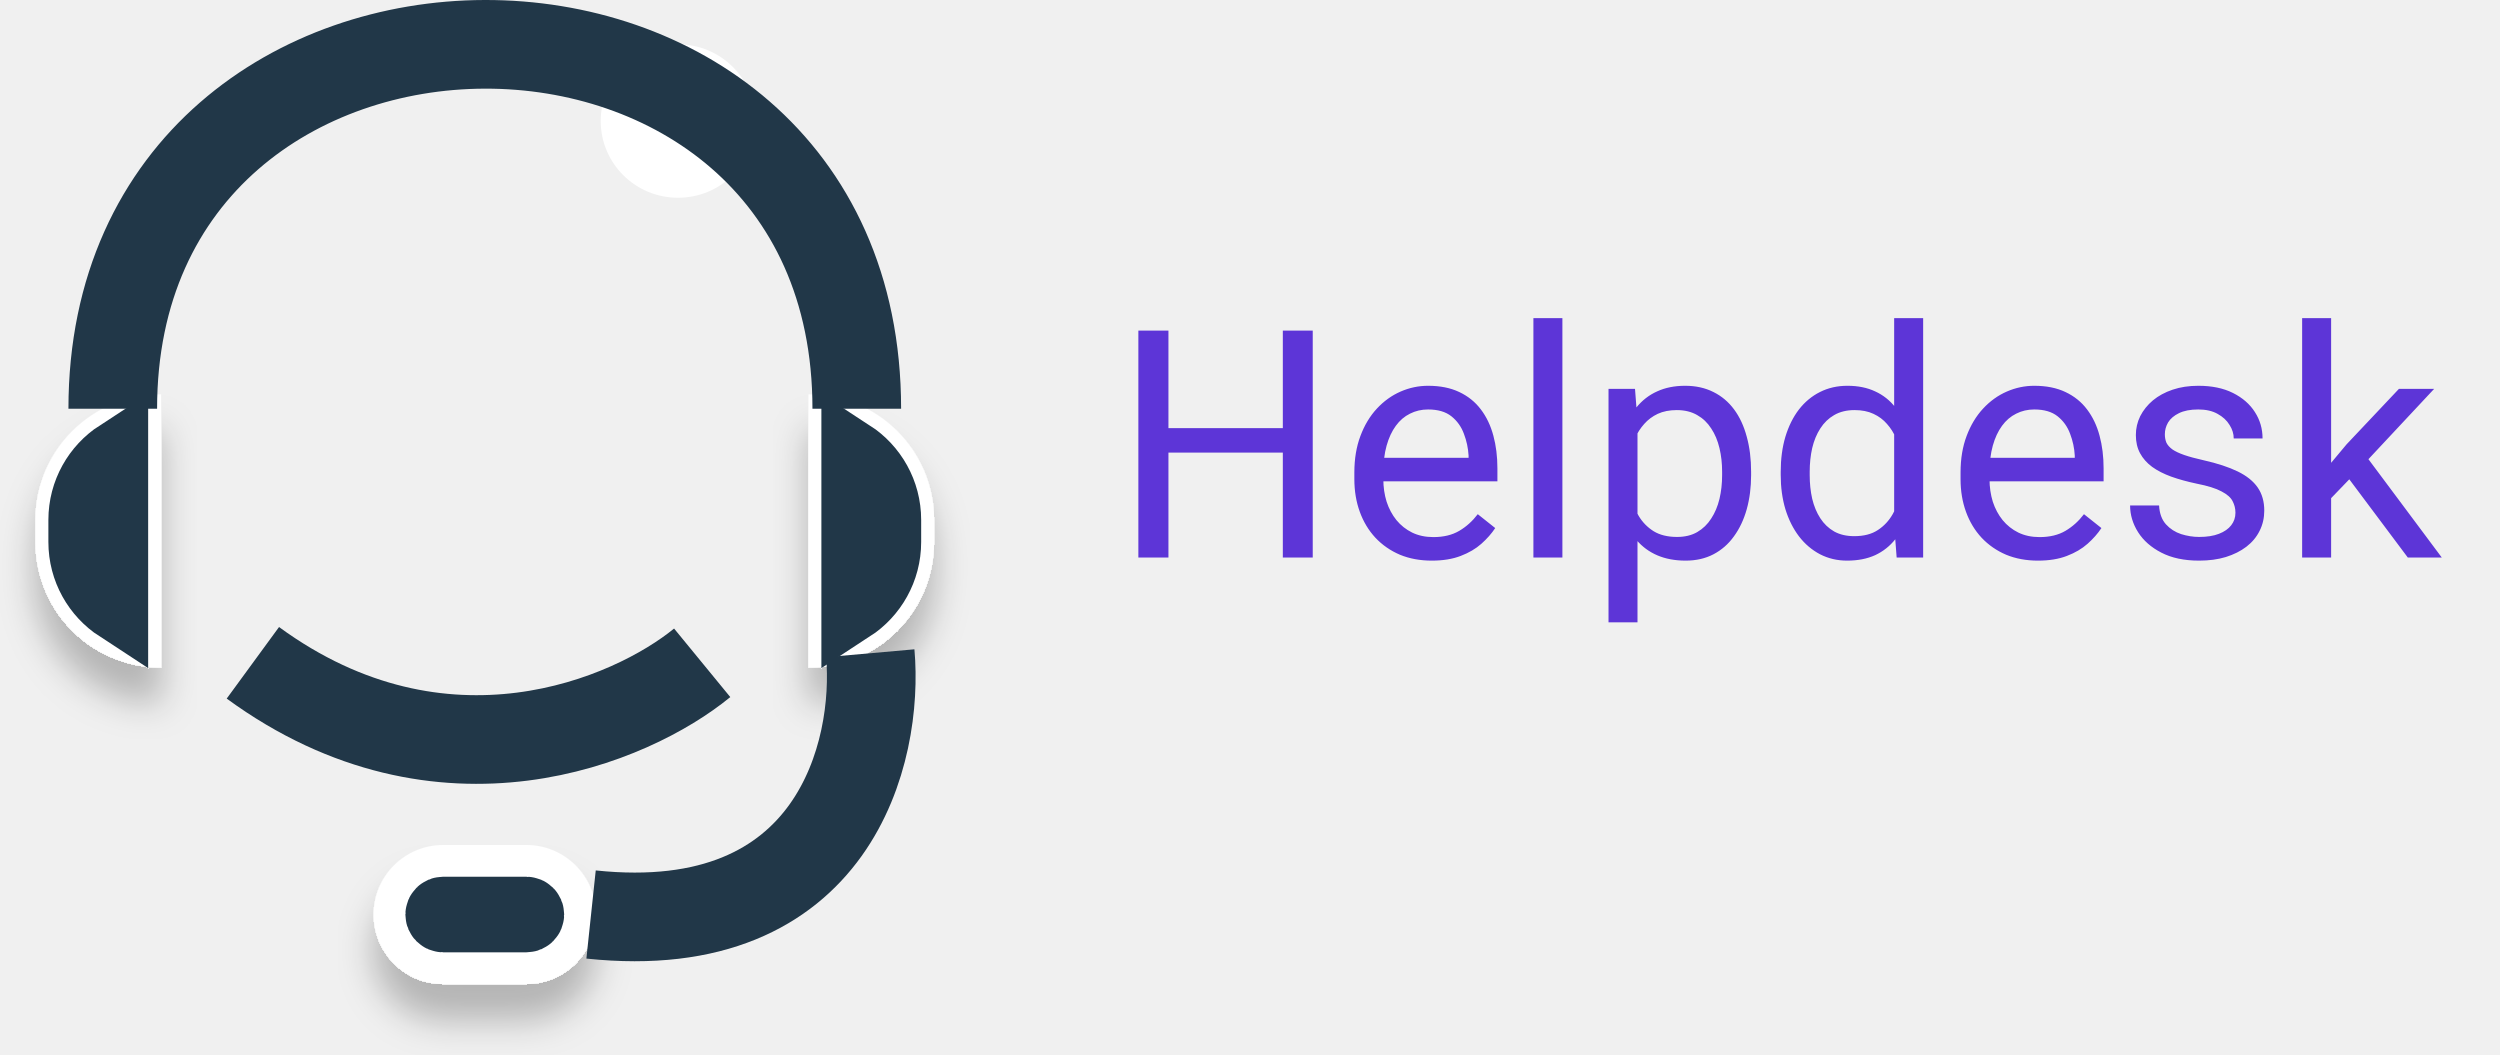
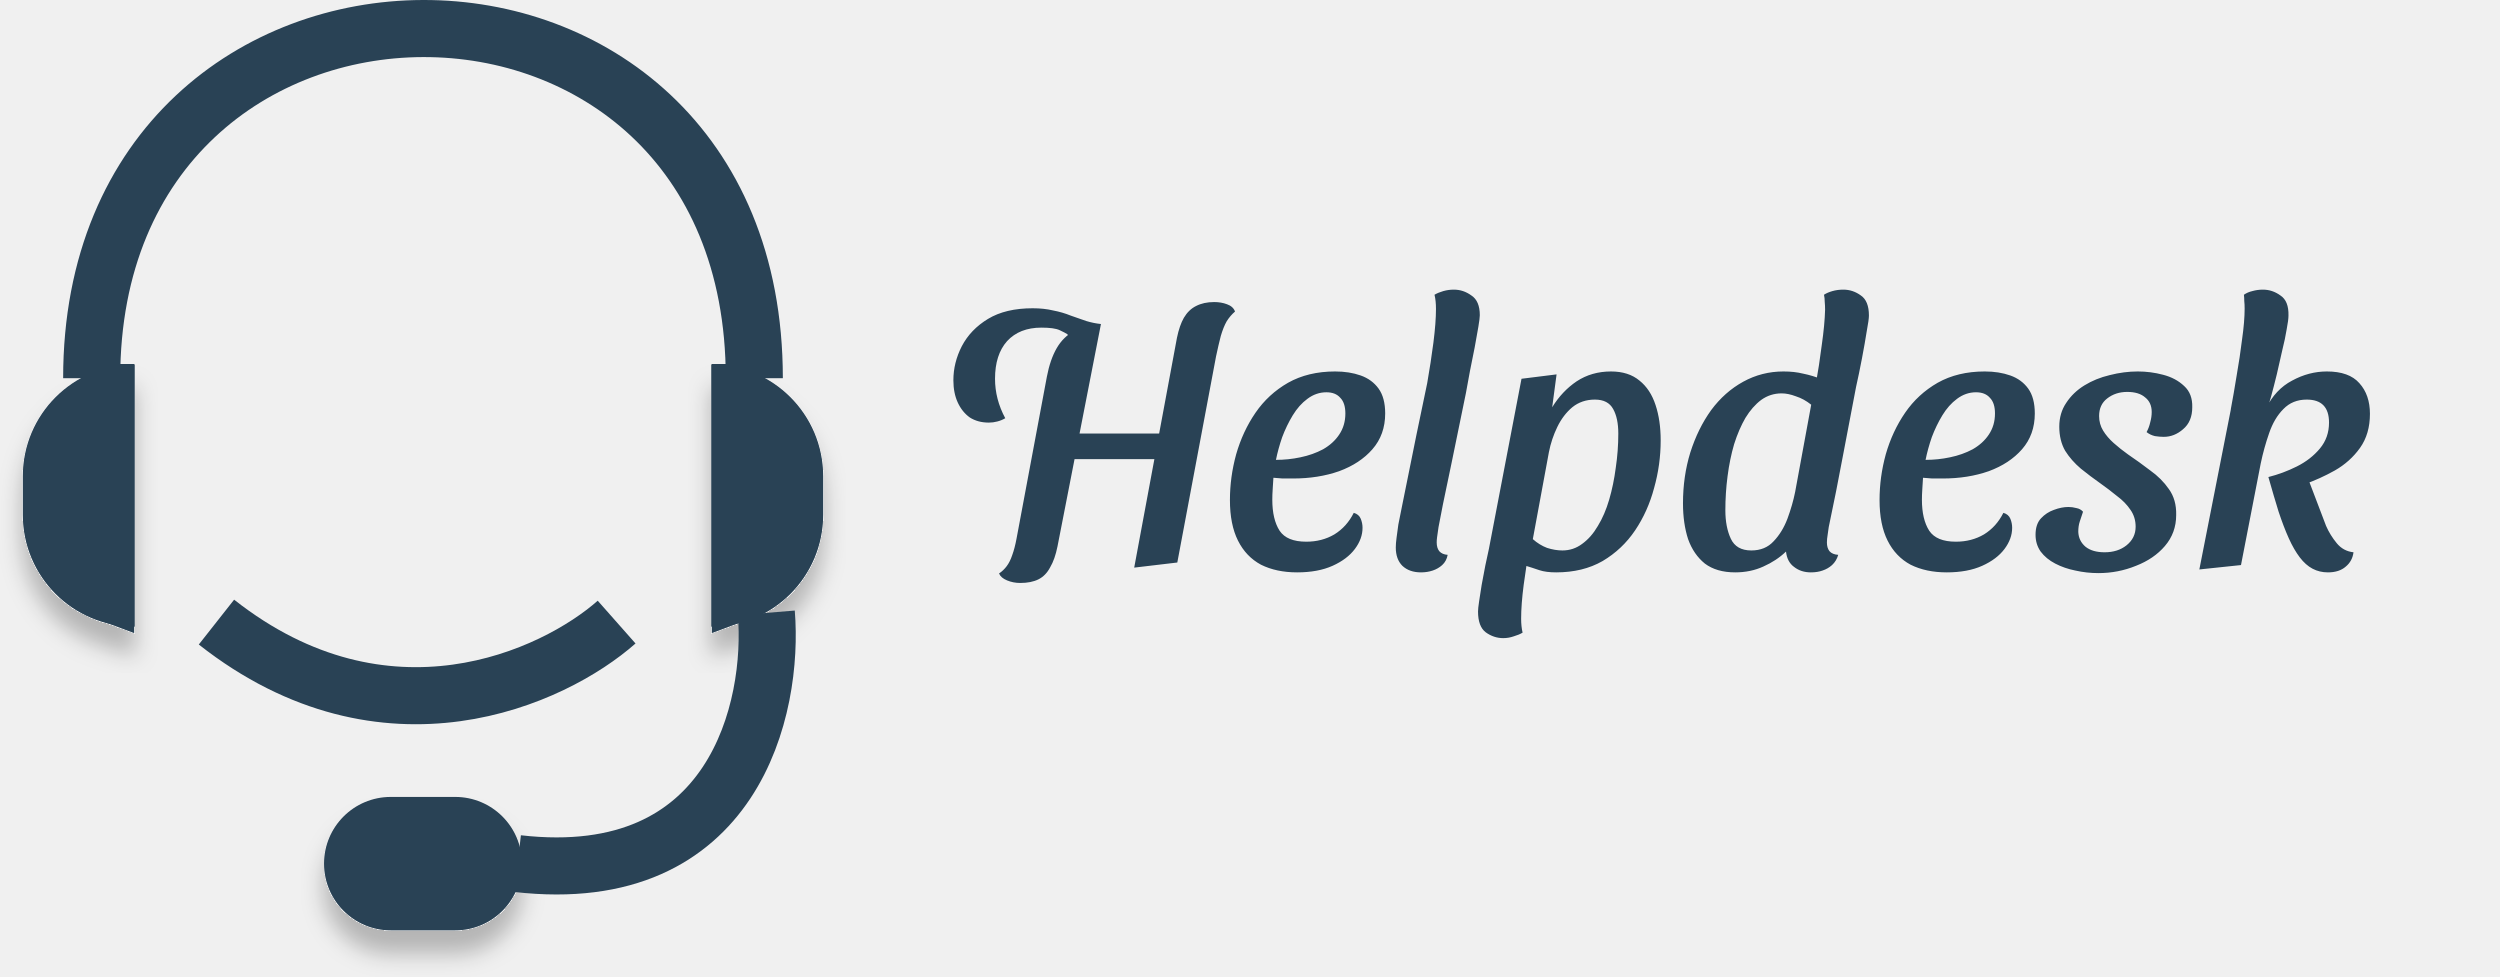
- <svg xmlns="http://www.w3.org/2000/svg" width="282" height="119" viewBox="0 0 282 119" fill="none">
-   <path d="M145.124 48.297V51.057H131.273V48.297H145.124ZM131.8 37.293V62.887H128.408V37.293H131.8ZM148.077 37.293V62.887H144.702V37.293H148.077ZM161.507 63.239C160.183 63.239 158.982 63.016 157.904 62.571C156.837 62.114 155.917 61.475 155.144 60.654C154.382 59.834 153.796 58.862 153.386 57.737C152.976 56.612 152.771 55.381 152.771 54.045V53.307C152.771 51.76 152.999 50.383 153.456 49.176C153.913 47.957 154.534 46.926 155.32 46.082C156.105 45.239 156.995 44.6 157.992 44.166C158.988 43.733 160.019 43.516 161.085 43.516C162.445 43.516 163.617 43.75 164.601 44.219C165.597 44.688 166.411 45.344 167.044 46.188C167.677 47.02 168.146 48.004 168.451 49.141C168.755 50.266 168.908 51.496 168.908 52.832V54.291H154.704V51.637H165.656V51.391C165.609 50.547 165.433 49.727 165.128 48.93C164.835 48.133 164.367 47.477 163.722 46.961C163.077 46.446 162.199 46.188 161.085 46.188C160.347 46.188 159.667 46.346 159.046 46.662C158.425 46.967 157.892 47.424 157.447 48.033C157.001 48.643 156.656 49.387 156.409 50.266C156.163 51.145 156.04 52.158 156.04 53.307V54.045C156.04 54.947 156.163 55.797 156.409 56.594C156.667 57.379 157.036 58.071 157.517 58.668C158.009 59.266 158.601 59.735 159.292 60.075C159.995 60.414 160.792 60.584 161.683 60.584C162.831 60.584 163.804 60.35 164.601 59.881C165.398 59.412 166.095 58.785 166.693 58L168.661 59.565C168.251 60.186 167.73 60.778 167.097 61.34C166.464 61.903 165.685 62.36 164.759 62.711C163.845 63.063 162.761 63.239 161.507 63.239ZM176.238 35.887V62.887H172.968V35.887H176.238ZM184.71 47.524V70.2H181.441V43.867H184.429L184.71 47.524ZM197.525 53.219V53.588C197.525 54.971 197.361 56.254 197.033 57.438C196.704 58.61 196.224 59.629 195.591 60.496C194.97 61.364 194.202 62.037 193.288 62.518C192.374 62.998 191.326 63.239 190.142 63.239C188.935 63.239 187.868 63.039 186.943 62.641C186.017 62.242 185.232 61.662 184.587 60.901C183.943 60.139 183.427 59.225 183.04 58.158C182.665 57.092 182.408 55.891 182.267 54.555V52.586C182.408 51.18 182.671 49.92 183.058 48.807C183.445 47.694 183.954 46.744 184.587 45.959C185.232 45.162 186.011 44.559 186.925 44.149C187.839 43.727 188.894 43.516 190.089 43.516C191.284 43.516 192.345 43.75 193.271 44.219C194.197 44.676 194.976 45.332 195.609 46.188C196.242 47.043 196.716 48.069 197.033 49.264C197.361 50.447 197.525 51.766 197.525 53.219ZM194.255 53.588V53.219C194.255 52.27 194.156 51.379 193.956 50.547C193.757 49.703 193.447 48.965 193.025 48.332C192.615 47.688 192.087 47.184 191.443 46.821C190.798 46.446 190.031 46.258 189.14 46.258C188.32 46.258 187.605 46.399 186.995 46.68C186.398 46.961 185.888 47.342 185.466 47.822C185.044 48.291 184.699 48.83 184.429 49.44C184.171 50.037 183.978 50.658 183.849 51.303V55.856C184.083 56.676 184.411 57.45 184.833 58.176C185.255 58.891 185.818 59.471 186.521 59.916C187.224 60.35 188.109 60.567 189.175 60.567C190.054 60.567 190.81 60.385 191.443 60.022C192.087 59.647 192.615 59.137 193.025 58.492C193.447 57.848 193.757 57.11 193.956 56.278C194.156 55.434 194.255 54.537 194.255 53.588ZM213.661 59.196V35.887H216.931V62.887H213.943L213.661 59.196ZM200.865 53.588V53.219C200.865 51.766 201.04 50.447 201.392 49.264C201.755 48.069 202.265 47.043 202.921 46.188C203.589 45.332 204.38 44.676 205.294 44.219C206.22 43.75 207.251 43.516 208.388 43.516C209.583 43.516 210.626 43.727 211.517 44.149C212.419 44.559 213.181 45.162 213.802 45.959C214.435 46.744 214.933 47.694 215.296 48.807C215.659 49.92 215.911 51.18 216.052 52.586V54.203C215.923 55.598 215.671 56.852 215.296 57.965C214.933 59.078 214.435 60.028 213.802 60.813C213.181 61.598 212.419 62.201 211.517 62.623C210.615 63.033 209.56 63.239 208.353 63.239C207.24 63.239 206.22 62.998 205.294 62.518C204.38 62.037 203.589 61.364 202.921 60.496C202.265 59.629 201.755 58.61 201.392 57.438C201.04 56.254 200.865 54.971 200.865 53.588ZM204.134 53.219V53.588C204.134 54.537 204.228 55.428 204.415 56.26C204.615 57.092 204.919 57.825 205.329 58.457C205.74 59.09 206.261 59.588 206.894 59.951C207.527 60.303 208.283 60.479 209.161 60.479C210.24 60.479 211.124 60.25 211.816 59.793C212.519 59.336 213.081 58.733 213.503 57.983C213.925 57.233 214.253 56.418 214.488 55.539V51.303C214.347 50.658 214.142 50.037 213.872 49.44C213.615 48.83 213.275 48.291 212.853 47.822C212.443 47.342 211.933 46.961 211.324 46.68C210.726 46.399 210.017 46.258 209.197 46.258C208.306 46.258 207.538 46.446 206.894 46.821C206.261 47.184 205.74 47.688 205.329 48.332C204.919 48.965 204.615 49.703 204.415 50.547C204.228 51.379 204.134 52.27 204.134 53.219ZM229.886 63.239C228.562 63.239 227.361 63.016 226.283 62.571C225.216 62.114 224.296 61.475 223.523 60.654C222.761 59.834 222.175 58.862 221.765 57.737C221.355 56.612 221.15 55.381 221.15 54.045V53.307C221.15 51.76 221.378 50.383 221.835 49.176C222.292 47.957 222.913 46.926 223.699 46.082C224.484 45.239 225.374 44.6 226.37 44.166C227.367 43.733 228.398 43.516 229.464 43.516C230.824 43.516 231.995 43.75 232.98 44.219C233.976 44.688 234.79 45.344 235.423 46.188C236.056 47.02 236.525 48.004 236.829 49.141C237.134 50.266 237.286 51.496 237.286 52.832V54.291H223.083V51.637H234.034V51.391C233.988 50.547 233.812 49.727 233.507 48.93C233.214 48.133 232.745 47.477 232.101 46.961C231.456 46.446 230.577 46.188 229.464 46.188C228.726 46.188 228.046 46.346 227.425 46.662C226.804 46.967 226.271 47.424 225.826 48.033C225.38 48.643 225.034 49.387 224.788 50.266C224.542 51.145 224.419 52.158 224.419 53.307V54.045C224.419 54.947 224.542 55.797 224.788 56.594C225.046 57.379 225.415 58.071 225.896 58.668C226.388 59.266 226.98 59.735 227.671 60.075C228.374 60.414 229.171 60.584 230.062 60.584C231.21 60.584 232.183 60.35 232.98 59.881C233.777 59.412 234.474 58.785 235.072 58L237.04 59.565C236.63 60.186 236.109 60.778 235.476 61.34C234.843 61.903 234.064 62.36 233.138 62.711C232.224 63.063 231.14 63.239 229.886 63.239ZM252.158 57.842C252.158 57.373 252.052 56.94 251.841 56.541C251.642 56.131 251.226 55.762 250.593 55.434C249.972 55.094 249.034 54.801 247.781 54.555C246.726 54.332 245.771 54.069 244.915 53.764C244.072 53.459 243.351 53.09 242.753 52.657C242.167 52.223 241.716 51.713 241.4 51.127C241.083 50.541 240.925 49.856 240.925 49.071C240.925 48.321 241.089 47.612 241.417 46.944C241.757 46.276 242.232 45.684 242.841 45.168C243.462 44.653 244.206 44.248 245.074 43.955C245.941 43.662 246.908 43.516 247.974 43.516C249.497 43.516 250.798 43.785 251.876 44.325C252.954 44.864 253.781 45.584 254.355 46.487C254.929 47.377 255.216 48.367 255.216 49.457H251.964C251.964 48.93 251.806 48.42 251.49 47.928C251.185 47.424 250.734 47.008 250.136 46.68C249.55 46.352 248.829 46.188 247.974 46.188C247.072 46.188 246.339 46.328 245.777 46.61C245.226 46.879 244.822 47.225 244.564 47.647C244.318 48.069 244.195 48.514 244.195 48.983C244.195 49.334 244.253 49.651 244.37 49.932C244.499 50.201 244.722 50.453 245.038 50.688C245.355 50.91 245.8 51.121 246.374 51.321C246.949 51.52 247.681 51.719 248.572 51.918C250.13 52.27 251.413 52.692 252.421 53.184C253.429 53.676 254.179 54.279 254.671 54.994C255.163 55.709 255.409 56.576 255.409 57.596C255.409 58.428 255.234 59.19 254.882 59.881C254.542 60.572 254.044 61.17 253.388 61.674C252.743 62.166 251.97 62.553 251.068 62.834C250.177 63.104 249.175 63.239 248.062 63.239C246.386 63.239 244.968 62.94 243.808 62.342C242.648 61.744 241.769 60.971 241.171 60.022C240.574 59.072 240.275 58.071 240.275 57.016H243.544C243.591 57.907 243.849 58.615 244.318 59.143C244.786 59.658 245.361 60.028 246.04 60.25C246.72 60.461 247.394 60.567 248.062 60.567C248.952 60.567 249.697 60.45 250.294 60.215C250.904 59.981 251.367 59.658 251.683 59.248C251.999 58.838 252.158 58.369 252.158 57.842ZM262.951 35.887V62.887H259.681V35.887H262.951ZM274.57 43.867L266.273 52.744L261.632 57.561L261.368 54.098L264.691 50.125L270.597 43.867H274.57ZM271.599 62.887L264.814 53.817L266.501 50.916L275.431 62.887H271.599Z" fill="#5D35D7" />
-   <ellipse cx="76.481" cy="13.653" rx="8.72" ry="8.653" fill="white" />
+ <svg xmlns="http://www.w3.org/2000/svg" width="438" height="171" viewBox="0 0 438 171" fill="none">
+   <path d="M198.712 99.448L206.2 59.192C206.499 57.741 206.904 56.568 207.416 55.672C207.971 54.733 208.675 54.051 209.528 53.624C210.424 53.155 211.491 52.92 212.728 52.92C213.539 52.92 214.285 53.048 214.968 53.304C215.693 53.56 216.163 53.987 216.376 54.584C215.821 55.053 215.331 55.629 214.904 56.312C214.52 56.995 214.179 57.848 213.88 58.872C213.624 59.853 213.347 61.048 213.048 62.456L206.264 98.552L198.712 99.448ZM178.744 102.136C177.933 102.136 177.165 101.987 176.44 101.688C175.715 101.389 175.245 100.984 175.032 100.472C175.544 100.131 175.992 99.704 176.376 99.192C176.76 98.68 177.08 98.04 177.336 97.272C177.635 96.461 177.891 95.48 178.104 94.328L183.416 65.976C183.8 63.971 184.376 62.307 185.144 60.984C185.912 59.661 186.936 58.659 188.216 57.976C189.496 57.251 191.053 56.845 192.888 56.76L185.272 95.736C184.973 97.229 184.547 98.445 183.992 99.384C183.48 100.365 182.797 101.069 181.944 101.496C181.091 101.923 180.024 102.136 178.744 102.136ZM173.24 74.04C171.96 74.04 170.851 73.741 169.912 73.144C169.016 72.504 168.312 71.629 167.8 70.52C167.288 69.411 167.032 68.109 167.032 66.616C167.032 64.568 167.523 62.584 168.504 60.664C169.528 58.701 171.064 57.101 173.112 55.864C175.16 54.627 177.763 54.008 180.92 54.008C182.243 54.008 183.437 54.136 184.504 54.392C185.613 54.605 186.637 54.904 187.576 55.288C188.557 55.629 189.475 55.949 190.328 56.248C191.181 56.504 192.013 56.675 192.824 56.76L187.128 58.744L187 58.552C186.744 58.381 186.296 58.147 185.656 57.848C185.016 57.549 183.949 57.4 182.456 57.4C179.896 57.4 177.891 58.189 176.44 59.768C175.032 61.347 174.328 63.544 174.328 66.36C174.328 67.555 174.477 68.728 174.776 69.88C175.075 71.032 175.523 72.163 176.12 73.272C175.693 73.528 175.224 73.72 174.712 73.848C174.243 73.976 173.752 74.04 173.24 74.04ZM186.168 80.44L186.936 75.96H205.624L204.792 80.44H186.168ZM227.26 100.28C224.828 100.28 222.716 99.832 220.924 98.936C219.175 97.997 217.831 96.589 216.892 94.712C215.953 92.835 215.484 90.467 215.484 87.608C215.484 84.92 215.847 82.253 216.572 79.608C217.34 76.92 218.471 74.488 219.964 72.312C221.457 70.136 223.356 68.387 225.66 67.064C228.007 65.741 230.759 65.08 233.916 65.08C235.58 65.08 237.073 65.315 238.396 65.784C239.719 66.253 240.764 67.021 241.532 68.088C242.3 69.155 242.684 70.605 242.684 72.44C242.684 74.915 241.937 77.005 240.444 78.712C238.993 80.376 237.052 81.656 234.62 82.552C232.188 83.405 229.5 83.832 226.556 83.832C226.001 83.832 225.383 83.832 224.7 83.832C224.06 83.789 223.527 83.747 223.1 83.704C223.057 84.387 223.015 85.069 222.972 85.752C222.929 86.392 222.908 86.989 222.908 87.544C222.908 89.848 223.335 91.661 224.188 92.984C225.041 94.264 226.599 94.904 228.86 94.904C230.695 94.904 232.337 94.477 233.788 93.624C235.239 92.728 236.369 91.469 237.18 89.848C237.777 90.019 238.183 90.36 238.396 90.872C238.609 91.384 238.716 91.917 238.716 92.472C238.716 93.752 238.268 94.989 237.372 96.184C236.476 97.379 235.175 98.36 233.468 99.128C231.761 99.896 229.692 100.28 227.26 100.28ZM223.548 80.568C224.999 80.568 226.428 80.419 227.836 80.12C229.287 79.821 230.609 79.352 231.804 78.712C232.999 78.029 233.937 77.176 234.62 76.152C235.345 75.085 235.708 73.848 235.708 72.44C235.708 71.203 235.409 70.285 234.812 69.688C234.257 69.048 233.447 68.728 232.38 68.728C231.185 68.728 230.076 69.112 229.052 69.88C228.071 70.605 227.217 71.565 226.492 72.76C225.767 73.955 225.148 75.235 224.636 76.6C224.167 77.965 223.804 79.288 223.548 80.568ZM248.958 100.28C247.593 100.28 246.505 99.896 245.694 99.128C244.926 98.36 244.542 97.293 244.542 95.928C244.542 95.459 244.585 94.904 244.67 94.264C244.755 93.624 244.862 92.835 244.99 91.896C245.161 90.957 245.395 89.784 245.694 88.376C245.993 86.968 246.334 85.283 246.718 83.32C247.102 81.357 247.571 79.032 248.126 76.344C248.681 73.656 249.321 70.584 250.046 67.128C250.473 64.696 250.835 62.328 251.134 60.024C251.433 57.677 251.582 55.715 251.582 54.136C251.582 53.624 251.561 53.176 251.518 52.792C251.475 52.365 251.411 51.981 251.326 51.64C251.753 51.384 252.265 51.171 252.862 51C253.459 50.829 254.078 50.744 254.718 50.744C255.827 50.744 256.851 51.085 257.79 51.768C258.771 52.408 259.262 53.56 259.262 55.224C259.262 55.565 259.177 56.248 259.006 57.272C258.835 58.296 258.622 59.491 258.366 60.856C258.11 62.179 257.833 63.565 257.534 65.016C257.278 66.424 257.043 67.704 256.83 68.856C255.806 73.805 254.974 77.859 254.334 81.016C253.694 84.131 253.182 86.584 252.798 88.376C252.457 90.168 252.201 91.491 252.03 92.344C251.902 93.197 251.817 93.795 251.774 94.136C251.731 94.477 251.71 94.776 251.71 95.032C251.71 95.672 251.859 96.184 252.158 96.568C252.499 96.952 252.99 97.165 253.63 97.208C253.502 97.933 253.182 98.531 252.67 99C252.201 99.427 251.646 99.747 251.006 99.96C250.366 100.173 249.683 100.28 248.958 100.28ZM272.647 100.28C271.452 100.28 270.471 100.152 269.703 99.896C268.978 99.64 267.975 99.32 266.695 98.936L260.423 98.424L266.567 66.36L272.711 65.592L271.943 71.352C273.095 69.475 274.524 67.96 276.231 66.808C277.98 65.656 279.986 65.08 282.247 65.08C284.295 65.08 285.959 65.613 287.239 66.68C288.519 67.704 289.458 69.133 290.055 70.968C290.652 72.76 290.951 74.829 290.951 77.176C290.951 79.992 290.567 82.765 289.799 85.496C289.074 88.227 287.964 90.701 286.471 92.92C284.978 95.139 283.079 96.931 280.775 98.296C278.471 99.619 275.762 100.28 272.647 100.28ZM263.367 111.8C262.258 111.8 261.234 111.459 260.295 110.776C259.399 110.093 258.951 108.877 258.951 107.128C258.951 106.787 259.015 106.189 259.143 105.336C259.271 104.525 259.42 103.565 259.591 102.456C259.804 101.389 260.018 100.259 260.231 99.064C260.487 97.869 260.722 96.781 260.935 95.8L267.975 95.928C267.591 98.019 267.25 100.195 266.951 102.456C266.652 104.76 266.503 106.744 266.503 108.408C266.503 108.835 266.524 109.261 266.567 109.688C266.61 110.115 266.674 110.499 266.759 110.84C266.332 111.096 265.82 111.309 265.223 111.48C264.626 111.693 264.007 111.8 263.367 111.8ZM273.735 96.44C275.015 96.44 276.167 96.056 277.191 95.288C278.258 94.52 279.175 93.475 279.943 92.152C280.754 90.829 281.415 89.293 281.927 87.544C282.439 85.795 282.823 83.939 283.079 81.976C283.378 79.971 283.527 77.965 283.527 75.96C283.527 74.168 283.228 72.739 282.631 71.672C282.034 70.563 280.967 70.008 279.431 70.008C277.895 70.008 276.572 70.456 275.463 71.352C274.396 72.248 273.522 73.4 272.839 74.808C272.156 76.216 271.666 77.688 271.367 79.224L268.551 94.456C269.319 95.139 270.151 95.651 271.047 95.992C271.986 96.291 272.882 96.44 273.735 96.44ZM304.011 100.28C301.835 100.28 300.064 99.768 298.699 98.744C297.376 97.677 296.395 96.248 295.755 94.456C295.158 92.621 294.859 90.531 294.859 88.184C294.859 85.027 295.286 82.061 296.139 79.288C297.035 76.472 298.251 73.997 299.787 71.864C301.366 69.731 303.243 68.067 305.419 66.872C307.595 65.677 309.942 65.08 312.459 65.08C313.739 65.08 314.891 65.208 315.915 65.464C316.982 65.677 318.112 66.019 319.307 66.488L325.259 67.384C324.491 71.48 323.702 75.619 322.891 79.8C322.123 83.939 321.291 88.12 320.395 92.344C320.352 92.728 320.288 93.176 320.203 93.688C320.118 94.2 320.075 94.648 320.075 95.032C320.075 95.672 320.224 96.184 320.523 96.568C320.864 96.952 321.376 97.165 322.059 97.208C321.846 97.933 321.483 98.531 320.971 99C320.502 99.427 319.947 99.747 319.307 99.96C318.71 100.173 318.027 100.28 317.259 100.28C316.107 100.28 315.126 99.96 314.315 99.32C313.504 98.723 313.035 97.827 312.907 96.632C311.798 97.699 310.475 98.573 308.939 99.256C307.446 99.939 305.803 100.28 304.011 100.28ZM306.827 96.44C308.448 96.44 309.75 95.907 310.731 94.84C311.755 93.773 312.566 92.451 313.163 90.872C313.76 89.251 314.208 87.693 314.507 86.2L317.323 70.904C316.47 70.221 315.574 69.731 314.635 69.432C313.739 69.091 312.907 68.92 312.139 68.92C310.816 68.92 309.622 69.304 308.555 70.072C307.531 70.84 306.614 71.885 305.803 73.208C305.035 74.531 304.374 76.067 303.819 77.816C303.307 79.565 302.923 81.443 302.667 83.448C302.411 85.411 302.283 87.395 302.283 89.4C302.283 91.363 302.603 93.027 303.243 94.392C303.883 95.757 305.078 96.44 306.827 96.44ZM325.131 68.024L318.091 67.512C318.518 65.165 318.88 62.797 319.179 60.408C319.52 58.019 319.712 55.971 319.755 54.264C319.755 53.752 319.734 53.283 319.691 52.856C319.691 52.429 319.648 52.024 319.563 51.64C319.947 51.384 320.438 51.171 321.035 51C321.632 50.829 322.272 50.744 322.955 50.744C324.064 50.744 325.088 51.085 326.027 51.768C326.966 52.408 327.435 53.581 327.435 55.288C327.435 55.757 327.307 56.675 327.051 58.04C326.838 59.405 326.56 60.984 326.219 62.776C325.878 64.568 325.515 66.317 325.131 68.024ZM341.073 100.28C338.641 100.28 336.529 99.832 334.737 98.936C332.987 97.997 331.643 96.589 330.705 94.712C329.766 92.835 329.297 90.467 329.297 87.608C329.297 84.92 329.659 82.253 330.385 79.608C331.152 76.92 332.283 74.488 333.777 72.312C335.27 70.136 337.169 68.387 339.473 67.064C341.819 65.741 344.571 65.08 347.729 65.08C349.393 65.08 350.886 65.315 352.209 65.784C353.531 66.253 354.577 67.021 355.345 68.088C356.113 69.155 356.497 70.605 356.497 72.44C356.497 74.915 355.75 77.005 354.257 78.712C352.806 80.376 350.865 81.656 348.433 82.552C346.001 83.405 343.313 83.832 340.369 83.832C339.814 83.832 339.195 83.832 338.513 83.832C337.873 83.789 337.339 83.747 336.913 83.704C336.87 84.387 336.827 85.069 336.785 85.752C336.742 86.392 336.72 86.989 336.72 87.544C336.72 89.848 337.147 91.661 338.001 92.984C338.854 94.264 340.411 94.904 342.673 94.904C344.507 94.904 346.15 94.477 347.601 93.624C349.051 92.728 350.182 91.469 350.993 89.848C351.59 90.019 351.995 90.36 352.209 90.872C352.422 91.384 352.529 91.917 352.529 92.472C352.529 93.752 352.081 94.989 351.185 96.184C350.289 97.379 348.987 98.36 347.281 99.128C345.574 99.896 343.505 100.28 341.073 100.28ZM337.361 80.568C338.811 80.568 340.241 80.419 341.649 80.12C343.099 79.821 344.422 79.352 345.617 78.712C346.811 78.029 347.75 77.176 348.433 76.152C349.158 75.085 349.521 73.848 349.521 72.44C349.521 71.203 349.222 70.285 348.625 69.688C348.07 69.048 347.259 68.728 346.193 68.728C344.998 68.728 343.889 69.112 342.865 69.88C341.883 70.605 341.03 71.565 340.305 72.76C339.579 73.955 338.961 75.235 338.449 76.6C337.979 77.965 337.617 79.288 337.361 80.568ZM367.635 100.408C366.269 100.408 364.925 100.259 363.603 99.96C362.323 99.704 361.149 99.299 360.083 98.744C359.016 98.189 358.163 97.485 357.523 96.632C356.925 95.779 356.627 94.797 356.627 93.688C356.627 92.451 356.947 91.491 357.587 90.808C358.227 90.125 358.973 89.635 359.827 89.336C360.723 88.995 361.576 88.824 362.387 88.824C362.856 88.824 363.325 88.888 363.795 89.016C364.264 89.101 364.648 89.315 364.947 89.656C364.733 90.253 364.541 90.829 364.371 91.384C364.2 91.896 364.115 92.493 364.115 93.176C364.157 94.243 364.584 95.117 365.395 95.8C366.205 96.44 367.315 96.76 368.723 96.76C370.259 96.76 371.539 96.355 372.562 95.544C373.629 94.691 374.163 93.603 374.163 92.28C374.163 91.171 373.864 90.189 373.267 89.336C372.669 88.44 371.88 87.629 370.899 86.904C369.96 86.136 368.979 85.389 367.955 84.664C366.803 83.853 365.672 83 364.562 82.104C363.453 81.165 362.536 80.12 361.811 78.968C361.128 77.773 360.786 76.365 360.786 74.744C360.786 73.165 361.192 71.779 362.003 70.584C362.813 69.347 363.88 68.323 365.203 67.512C366.525 66.701 367.997 66.104 369.619 65.72C371.283 65.293 372.925 65.08 374.547 65.08C376.04 65.08 377.512 65.272 378.963 65.656C380.456 66.04 381.693 66.701 382.675 67.64C383.656 68.536 384.125 69.773 384.083 71.352C384.083 73.016 383.549 74.296 382.483 75.192C381.459 76.088 380.328 76.536 379.091 76.536C378.621 76.536 378.109 76.493 377.555 76.408C377 76.28 376.509 76.045 376.083 75.704C376.381 75.149 376.595 74.573 376.723 73.976C376.893 73.379 376.979 72.781 376.979 72.184C376.979 71.075 376.595 70.221 375.827 69.624C375.101 68.984 374.056 68.664 372.691 68.664C371.325 68.664 370.152 69.048 369.171 69.816C368.232 70.541 367.763 71.565 367.763 72.888C367.763 73.827 367.997 74.68 368.467 75.448C368.936 76.216 369.555 76.941 370.323 77.624C371.091 78.307 371.923 78.968 372.819 79.608C374.141 80.504 375.443 81.443 376.723 82.424C378.045 83.363 379.133 84.451 379.987 85.688C380.883 86.925 381.309 88.44 381.267 90.232C381.267 92.323 380.605 94.136 379.283 95.672C378.003 97.165 376.317 98.317 374.227 99.128C372.136 99.981 369.939 100.408 367.635 100.408ZM385.325 99.768L390.957 71.16L396.973 71.608C398.082 69.347 399.618 67.704 401.581 66.68C403.543 65.613 405.57 65.08 407.661 65.08C410.263 65.08 412.162 65.763 413.357 67.128C414.594 68.493 415.213 70.285 415.213 72.504C415.213 74.851 414.637 76.835 413.485 78.456C412.333 80.077 410.861 81.4 409.069 82.424C407.319 83.405 405.527 84.216 403.693 84.856L397.421 83.576C399.127 83.149 400.791 82.531 402.413 81.72C404.034 80.909 405.378 79.864 406.445 78.584C407.511 77.304 408.045 75.789 408.045 74.04C408.045 71.352 406.743 70.008 404.141 70.008C402.477 70.008 401.111 70.563 400.045 71.672C398.978 72.739 398.146 74.147 397.549 75.896C396.951 77.603 396.461 79.373 396.077 81.208L392.621 99L385.325 99.768ZM407.853 100.28C406.871 100.28 405.975 100.067 405.165 99.64C404.354 99.213 403.607 98.552 402.925 97.656C402.242 96.76 401.602 95.651 401.005 94.328C400.407 93.005 399.81 91.448 399.213 89.656C398.658 87.864 398.061 85.837 397.421 83.576H404.269L407.533 92.152C408.002 93.219 408.621 94.221 409.389 95.16C410.157 96.099 411.138 96.632 412.333 96.76C412.205 97.784 411.757 98.616 410.989 99.256C410.221 99.939 409.175 100.28 407.853 100.28ZM396.973 72.376L390.829 71.736C391.17 69.944 391.511 67.981 391.853 65.848C392.237 63.672 392.557 61.539 392.812 59.448C393.111 57.357 393.26 55.565 393.26 54.072C393.26 53.56 393.239 53.112 393.197 52.728C393.197 52.344 393.175 51.981 393.133 51.64C393.559 51.341 394.05 51.128 394.605 51C395.202 50.829 395.821 50.744 396.461 50.744C397.57 50.744 398.594 51.085 399.533 51.768C400.514 52.408 400.983 53.581 400.941 55.288C400.941 55.8 400.834 56.611 400.621 57.72C400.45 58.787 400.194 60.003 399.853 61.368C399.554 62.733 399.234 64.141 398.893 65.592C398.551 67 398.21 68.323 397.869 69.56C397.527 70.755 397.229 71.693 396.973 72.376Z" fill="#294255" />
  <g filter="url(#filter0_d_103_17)">
-     <path d="M4 58.649C4 50.823 10.344 44.48 18.169 44.48V44.48V75.306V75.306C10.344 75.306 4 68.962 4 61.137V58.649Z" fill="white" />
-     <path d="M13.169 68.824C10.659 67.188 9 64.356 9 61.137V58.649C9 55.429 10.659 52.597 13.169 50.962V68.824Z" stroke="#213748" stroke-width="7.085" />
+     <path d="M4 83.447C4 72.622 12.775 63.847 23.6 63.847V109.796C12.775 109.796 4 101.021 4 90.196V83.447Z" fill="#294255" />
+     <path d="M9 83.447C9 77.14 12.999 71.767 18.6 69.726V103.917C12.999 101.876 9 96.503 9 90.196V83.447Z" stroke="#294255" stroke-width="9.8" />
  </g>
  <g filter="url(#filter1_d_103_17)">
-     <path d="M105.365 61.137C105.365 68.962 99.021 75.306 91.195 75.306V75.306V44.48V44.48C99.021 44.48 105.365 50.823 105.365 58.649V61.137Z" fill="white" />
-     <path d="M96.195 50.962C98.705 52.597 100.365 55.429 100.365 58.649V61.137C100.365 64.356 98.705 67.188 96.195 68.824V50.962Z" stroke="#213748" stroke-width="7.085" />
+     <path d="M144.217 90.196C144.217 101.021 135.442 109.796 124.617 109.796V63.847C135.442 63.847 144.217 72.622 144.217 83.447V90.196Z" fill="#294255" />
+     <path d="M139.217 90.196C139.217 96.503 135.218 101.876 129.617 103.917V69.726C135.218 71.767 139.217 77.14 139.217 83.447V90.196Z" stroke="#294255" stroke-width="9.8" />
  </g>
-   <path d="M12.72 46.102C12.72 -8.477 96.645 -8.924 96.645 46.102" stroke="#213748" stroke-width="10" />
+   <path d="M16.062 66.265C16.062 -15.088 132.155 -15.755 132.155 66.265" stroke="#294255" stroke-width="10" />
  <g filter="url(#filter2_d_103_17)">
-     <path d="M42.148 103.158C42.148 98.827 45.659 95.316 49.99 95.316H59.375C63.706 95.316 67.217 98.827 67.217 103.158V103.158C67.217 107.489 63.706 111 59.375 111H49.99C45.659 111 42.148 107.489 42.148 103.158V103.158Z" fill="white" />
-     <path d="M49.99 102.816H59.375C59.564 102.816 59.717 102.969 59.717 103.158C59.717 103.347 59.564 103.5 59.375 103.5H49.99C49.801 103.5 49.648 103.347 49.648 103.158C49.648 102.969 49.801 102.816 49.99 102.816Z" stroke="#213748" stroke-width="7.842" />
+     <path d="M56.77 151.311C56.77 144.856 62.003 139.622 68.459 139.622H79.758C86.214 139.622 91.447 144.856 91.447 151.311C91.447 157.767 86.214 163 79.758 163H68.459C62.003 163 56.77 157.767 56.77 151.311Z" fill="#294255" />
+     <path d="M64.27 151.311C64.27 148.998 66.145 147.122 68.459 147.122H79.758C82.072 147.122 83.947 148.998 83.947 151.311C83.947 153.625 82.072 155.5 79.758 155.5H68.459C66.145 155.5 64.27 153.625 64.27 151.311Z" stroke="#294255" stroke-width="11.689" />
  </g>
-   <path d="M66.672 103.156C94.224 106.082 99.148 84.727 98.166 73.684" stroke="#213748" stroke-width="10" />
-   <path d="M28.524 74.765C49.958 90.437 71.243 81.295 79.206 74.765" stroke="#213748" stroke-width="10" />
+   <path d="M90.693 151.308C128.806 155.669 135.617 123.838 134.259 107.378" stroke="#294255" stroke-width="10" />
+   <path d="M37.923 108.99C67.573 132.349 97.016 118.723 108.032 108.99" stroke="#294255" stroke-width="10" />
  <defs>
-     <filter id="filter0_d_103_17" x="0" y="44.48" width="22.169" height="38.827" filterUnits="userSpaceOnUse" color-interpolation-filters="sRGB">
+     <filter id="filter0_d_103_17" x="0" y="63.847" width="27.6" height="53.949" filterUnits="userSpaceOnUse" color-interpolation-filters="sRGB">
      <feFlood flood-opacity="0" result="BackgroundImageFix" />
      <feColorMatrix in="SourceAlpha" type="matrix" values="0 0 0 0 0 0 0 0 0 0 0 0 0 0 0 0 0 0 127 0" result="hardAlpha" />
      <feOffset dy="4" />
      <feGaussianBlur stdDeviation="2" />
      <feComposite in2="hardAlpha" operator="out" />
      <feColorMatrix type="matrix" values="0 0 0 0 0 0 0 0 0 0 0 0 0 0 0 0 0 0 0.25 0" />
      <feBlend mode="normal" in2="BackgroundImageFix" result="effect1_dropShadow_103_17" />
      <feBlend mode="normal" in="SourceGraphic" in2="effect1_dropShadow_103_17" result="shape" />
    </filter>
-     <filter id="filter1_d_103_17" x="87.195" y="44.48" width="22.169" height="38.827" filterUnits="userSpaceOnUse" color-interpolation-filters="sRGB">
+     <filter id="filter1_d_103_17" x="120.617" y="63.847" width="27.6" height="53.949" filterUnits="userSpaceOnUse" color-interpolation-filters="sRGB">
      <feFlood flood-opacity="0" result="BackgroundImageFix" />
      <feColorMatrix in="SourceAlpha" type="matrix" values="0 0 0 0 0 0 0 0 0 0 0 0 0 0 0 0 0 0 127 0" result="hardAlpha" />
      <feOffset dy="4" />
      <feGaussianBlur stdDeviation="2" />
      <feComposite in2="hardAlpha" operator="out" />
      <feColorMatrix type="matrix" values="0 0 0 0 0 0 0 0 0 0 0 0 0 0 0 0 0 0 0.25 0" />
      <feBlend mode="normal" in2="BackgroundImageFix" result="effect1_dropShadow_103_17" />
      <feBlend mode="normal" in="SourceGraphic" in2="effect1_dropShadow_103_17" result="shape" />
    </filter>
-     <filter id="filter2_d_103_17" x="38.148" y="95.316" width="33.069" height="23.684" filterUnits="userSpaceOnUse" color-interpolation-filters="sRGB">
+     <filter id="filter2_d_103_17" x="52.77" y="139.622" width="42.677" height="31.378" filterUnits="userSpaceOnUse" color-interpolation-filters="sRGB">
      <feFlood flood-opacity="0" result="BackgroundImageFix" />
      <feColorMatrix in="SourceAlpha" type="matrix" values="0 0 0 0 0 0 0 0 0 0 0 0 0 0 0 0 0 0 127 0" result="hardAlpha" />
      <feOffset dy="4" />
      <feGaussianBlur stdDeviation="2" />
      <feComposite in2="hardAlpha" operator="out" />
      <feColorMatrix type="matrix" values="0 0 0 0 0 0 0 0 0 0 0 0 0 0 0 0 0 0 0.25 0" />
      <feBlend mode="normal" in2="BackgroundImageFix" result="effect1_dropShadow_103_17" />
      <feBlend mode="normal" in="SourceGraphic" in2="effect1_dropShadow_103_17" result="shape" />
    </filter>
  </defs>
</svg>
